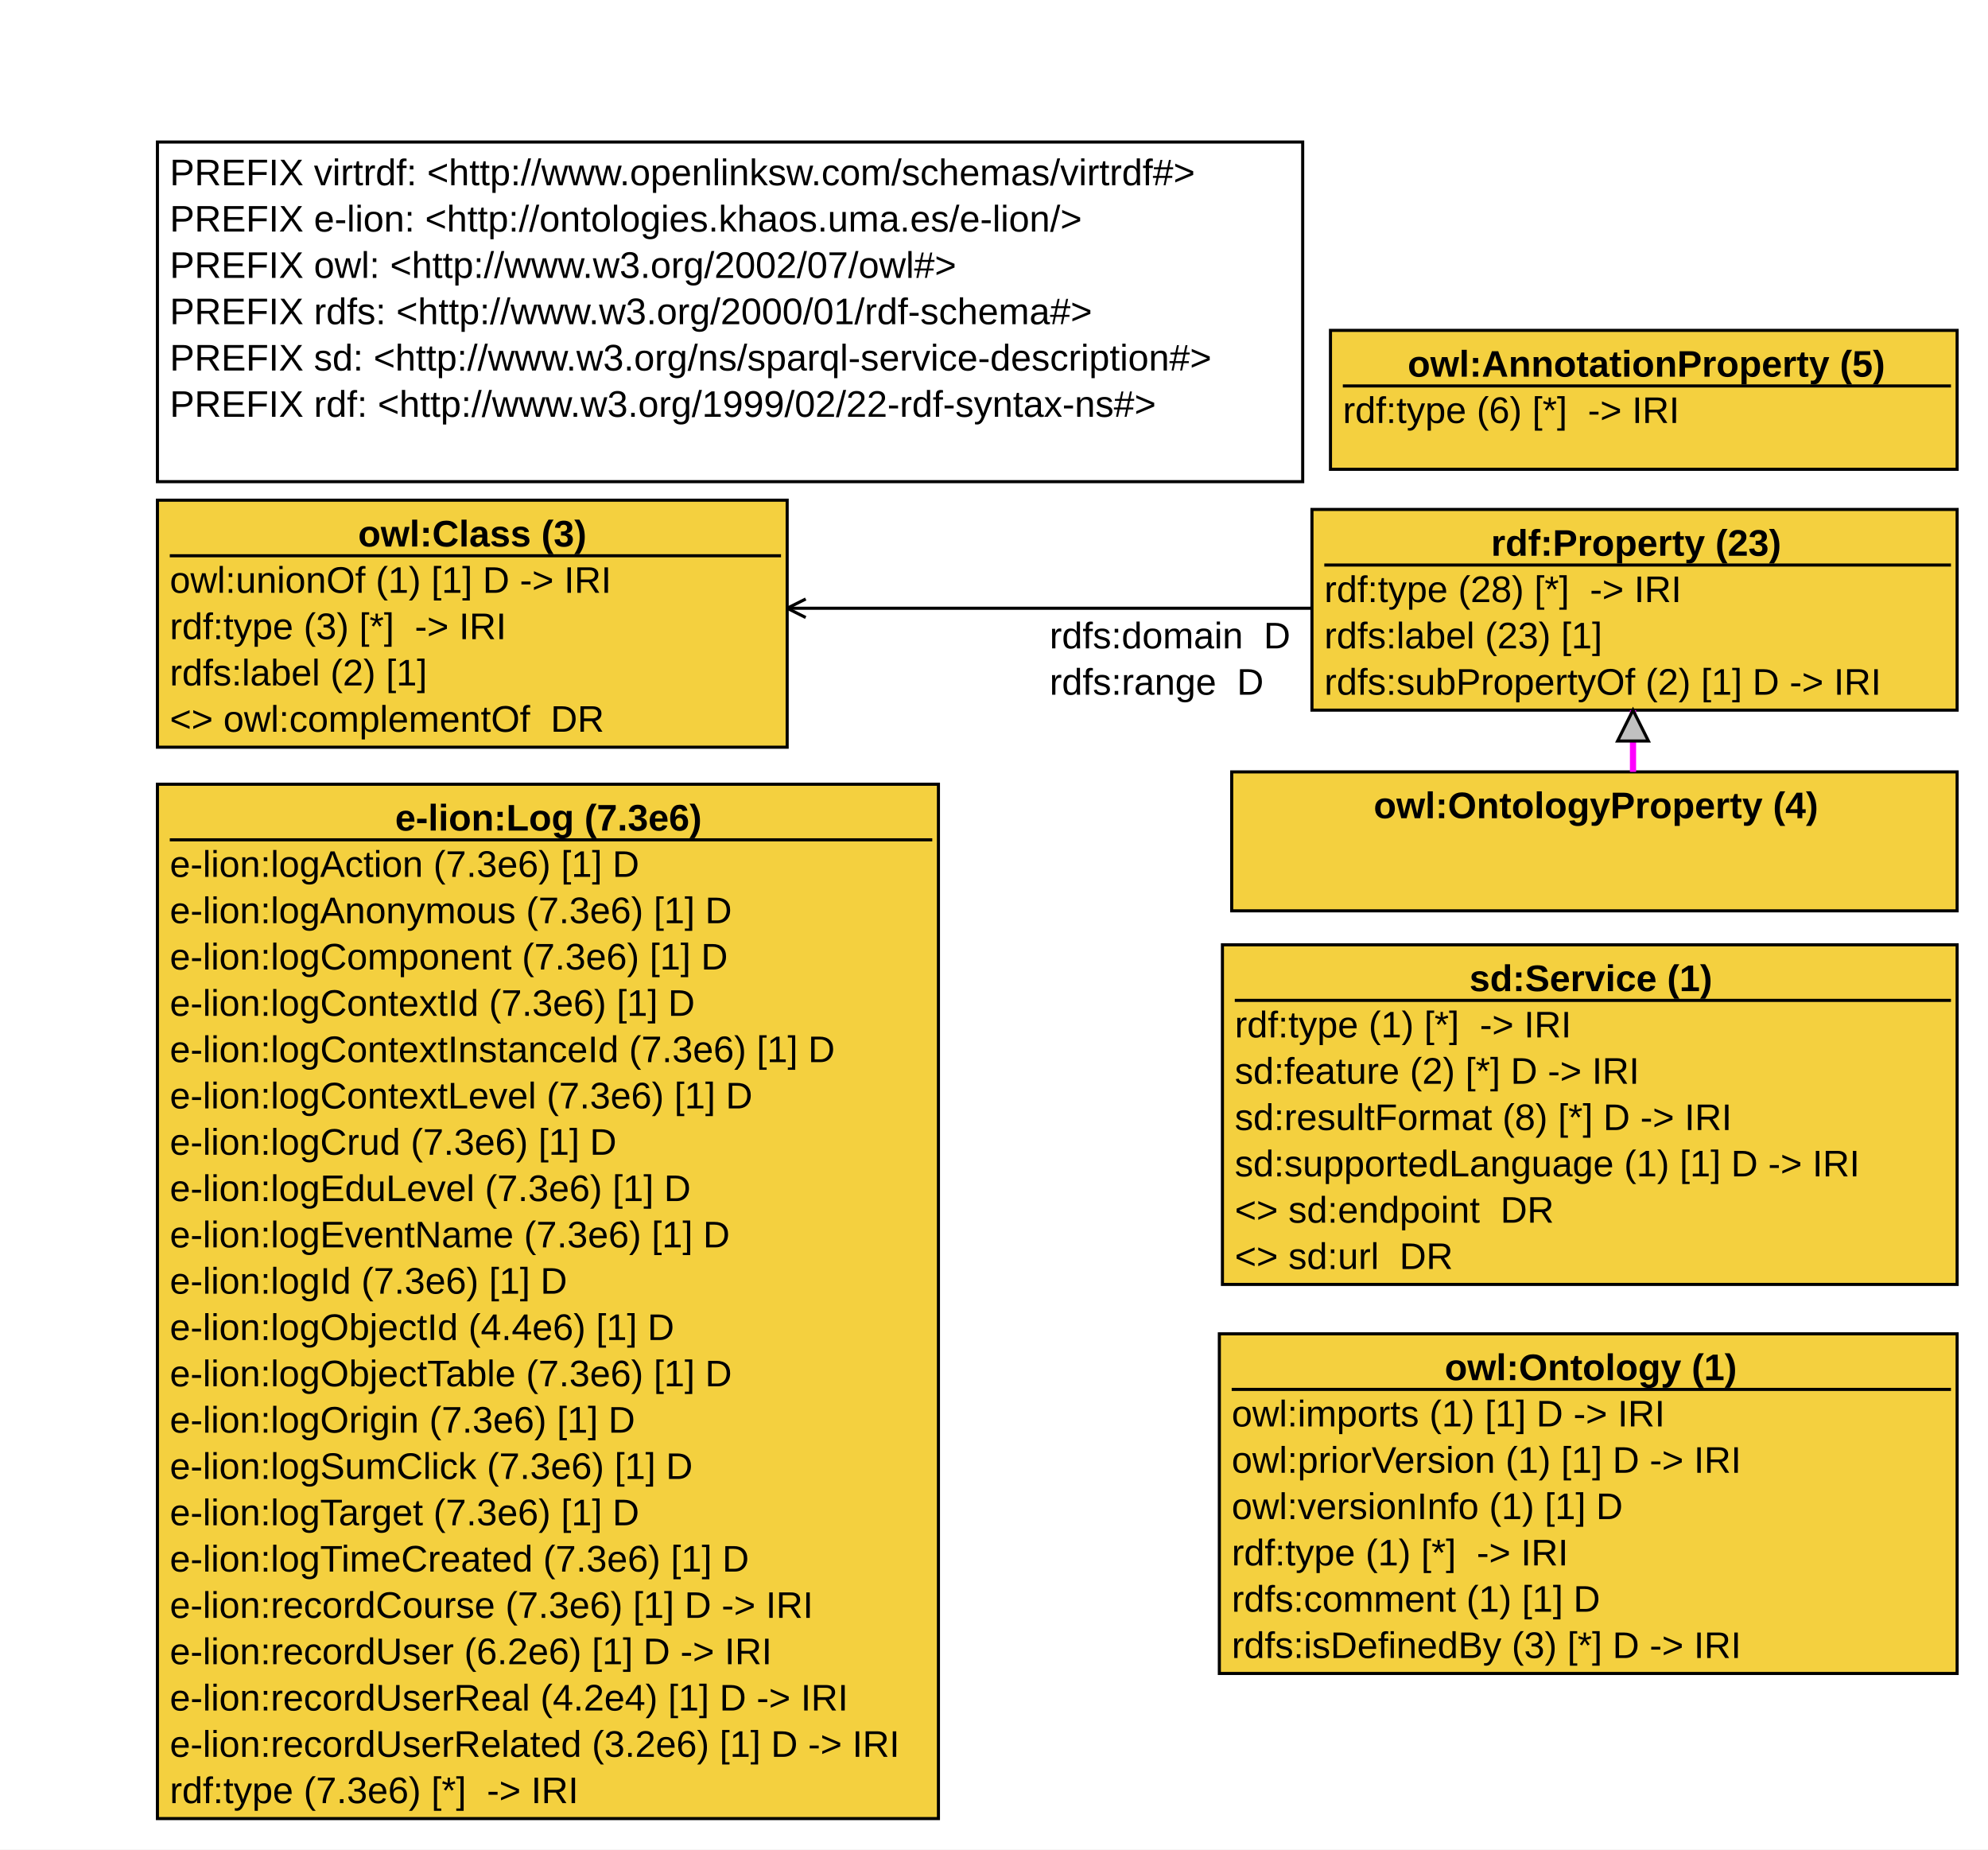
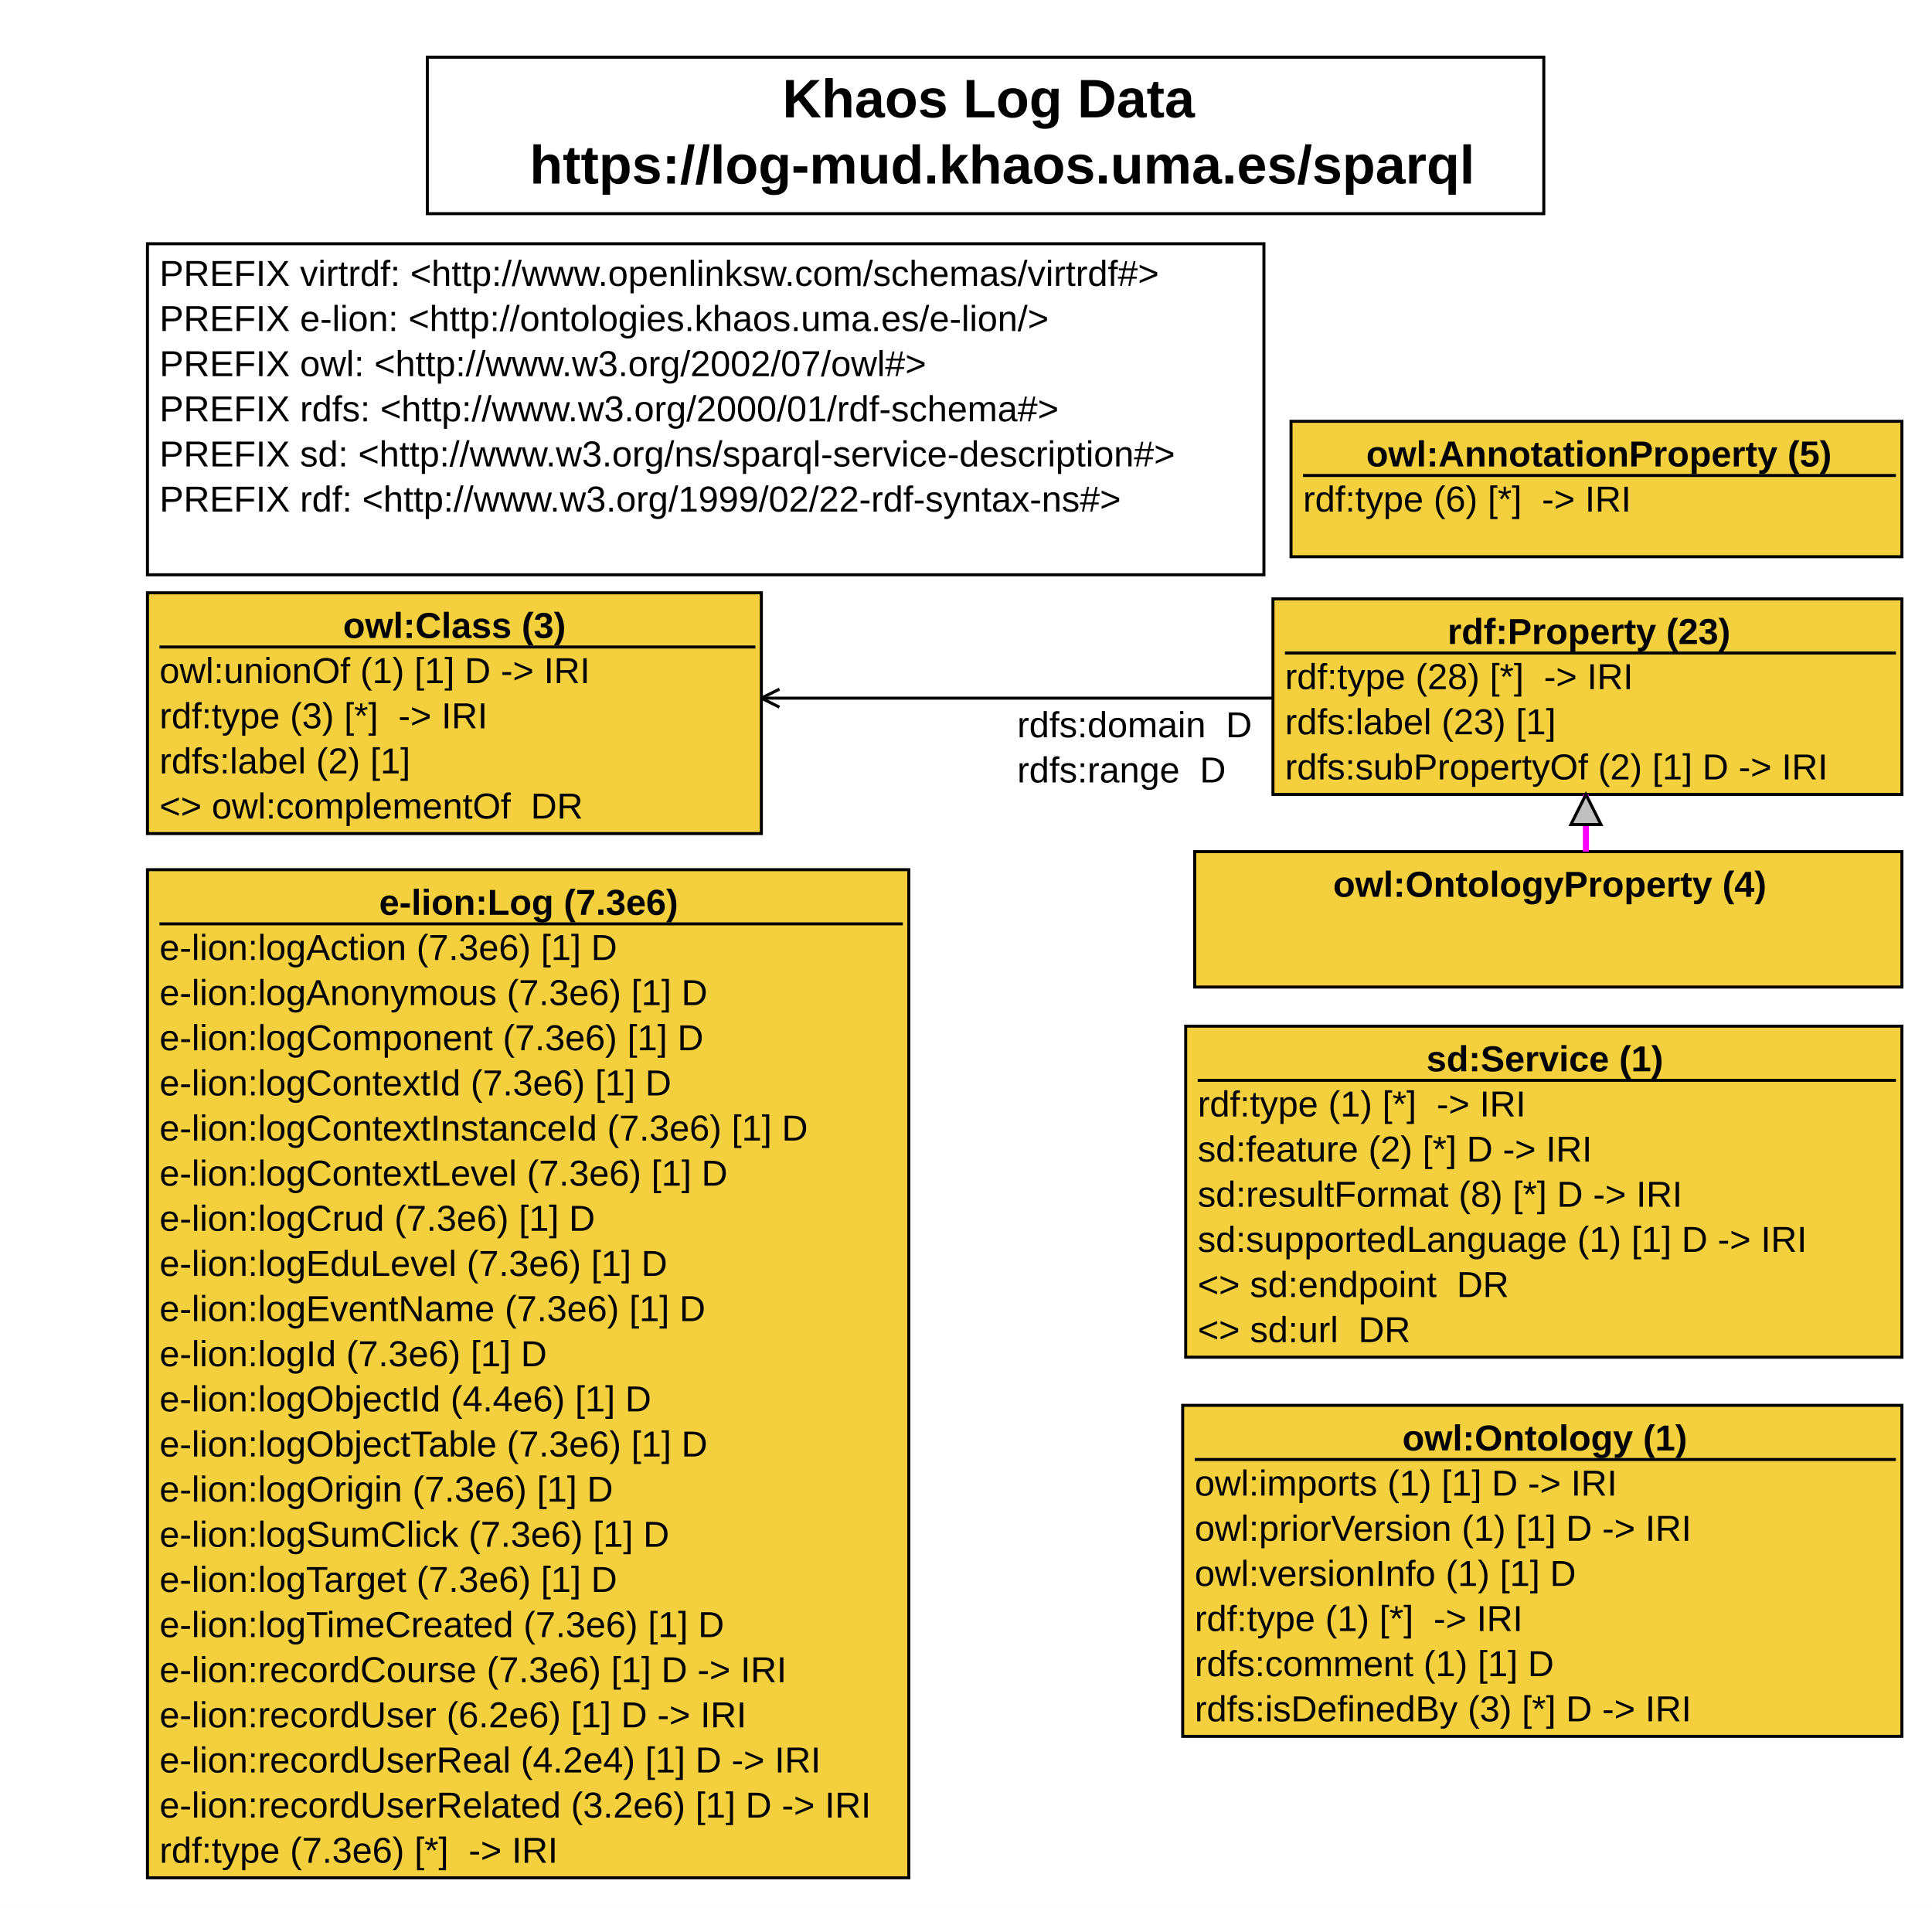
- <svg xmlns="http://www.w3.org/2000/svg" version="1.1" xml:space="preserve" width="644" height="599" viewBox="0 0 644 599">
+ <svg xmlns="http://www.w3.org/2000/svg" version="1.1" xml:space="preserve" width="642" height="634" viewBox="0 0 642 634">
 onmousemove="movetip(evt)" onmouseup="endmove()"&gt;
<rect x="0" y="0" width="100%" height="100%" style="fill:White;" />
  <defs>
    <linearGradient id="activ1" x1="0%" y1="0%" x2="100%" y2="0%">
      <stop offset="0%" style="stop-color:#FFFF00;stop-opacity:1" />
      <stop offset="100%" style="stop-color:#FFFFF0;stop-opacity:1" />
    </linearGradient>
  </defs>
  <g id="2002723940">
-     <polygon points="431,107 634,107 634,152 431,152 " style="fill:#F4D03F; stroke-width:1;stroke:Black;" />
+     <polygon points="429,140 632,140 632,185 429,185 " style="fill:#F4D03F; stroke-width:1;stroke:Black;" />
    <text style="font-family:Arial;font-size:12px;kerning:0;word-spacing:-1px;fill:Black;font-weight:bold;">
-       <tspan x="456" y="122">owl:AnnotationProperty (5)</tspan>
+       <tspan x="454" y="155">owl:AnnotationProperty (5)</tspan>
    </text>
-     <line x1="435" y1="125" x2="632" y2="125" style="stroke-width:1;stroke:Black;" />
+     <line x1="433" y1="158" x2="630" y2="158" style="stroke-width:1;stroke:Black;" />
    <text style="font-family:Arial;font-size:12px;kerning:0;word-spacing:-1px;fill:Black;">
-       <tspan x="435" y="137">rdf:type (6) [*]  -&gt; IRI</tspan>
+       <tspan x="433" y="170">rdf:type (6) [*]  -&gt; IRI</tspan>
    </text>
  </g>
  <g id="2002723951">
-     <polygon points="51,162 255,162 255,242 51,242 " style="fill:#F4D03F; stroke-width:1;stroke:Black;" />
+     <polygon points="49,197 253,197 253,277 49,277 " style="fill:#F4D03F; stroke-width:1;stroke:Black;" />
    <text style="font-family:Arial;font-size:12px;kerning:0;word-spacing:-1px;fill:Black;font-weight:bold;">
-       <tspan x="116" y="177">owl:Class (3)</tspan>
+       <tspan x="114" y="212">owl:Class (3)</tspan>
    </text>
-     <line x1="55" y1="180" x2="253" y2="180" style="stroke-width:1;stroke:Black;" />
+     <line x1="53" y1="215" x2="251" y2="215" style="stroke-width:1;stroke:Black;" />
    <text style="font-family:Arial;font-size:12px;kerning:0;word-spacing:-1px;fill:Black;">
-       <tspan x="55" y="192">owl:unionOf (1) [1] D -&gt; IRI</tspan>
-       <tspan x="55" y="207">rdf:type (3) [*]  -&gt; IRI</tspan>
-       <tspan x="55" y="222">rdfs:label (2) [1] </tspan>
-       <tspan x="55" y="237">&lt;&gt; owl:complementOf  DR</tspan>
+       <tspan x="53" y="227">owl:unionOf (1) [1] D -&gt; IRI</tspan>
+       <tspan x="53" y="242">rdf:type (3) [*]  -&gt; IRI</tspan>
+       <tspan x="53" y="257">rdfs:label (2) [1] </tspan>
+       <tspan x="53" y="272">&lt;&gt; owl:complementOf  DR</tspan>
    </text>
  </g>
  <g id="2002723962">
-     <polygon points="395,432 634,432 634,542 395,542 " style="fill:#F4D03F; stroke-width:1;stroke:Black;" />
+     <polygon points="393,467 632,467 632,577 393,577 " style="fill:#F4D03F; stroke-width:1;stroke:Black;" />
    <text style="font-family:Arial;font-size:12px;kerning:0;word-spacing:-1px;fill:Black;font-weight:bold;">
-       <tspan x="468" y="447">owl:Ontology (1)</tspan>
+       <tspan x="466" y="482">owl:Ontology (1)</tspan>
    </text>
-     <line x1="399" y1="450" x2="632" y2="450" style="stroke-width:1;stroke:Black;" />
+     <line x1="397" y1="485" x2="630" y2="485" style="stroke-width:1;stroke:Black;" />
    <text style="font-family:Arial;font-size:12px;kerning:0;word-spacing:-1px;fill:Black;">
-       <tspan x="399" y="462">owl:imports (1) [1] D -&gt; IRI</tspan>
-       <tspan x="399" y="477">owl:priorVersion (1) [1] D -&gt; IRI</tspan>
-       <tspan x="399" y="492">owl:versionInfo (1) [1] D</tspan>
-       <tspan x="399" y="507">rdf:type (1) [*]  -&gt; IRI</tspan>
-       <tspan x="399" y="522">rdfs:comment (1) [1] D</tspan>
-       <tspan x="399" y="537">rdfs:isDefinedBy (3) [*] D -&gt; IRI</tspan>
+       <tspan x="397" y="497">owl:imports (1) [1] D -&gt; IRI</tspan>
+       <tspan x="397" y="512">owl:priorVersion (1) [1] D -&gt; IRI</tspan>
+       <tspan x="397" y="527">owl:versionInfo (1) [1] D</tspan>
+       <tspan x="397" y="542">rdf:type (1) [*]  -&gt; IRI</tspan>
+       <tspan x="397" y="557">rdfs:comment (1) [1] D</tspan>
+       <tspan x="397" y="572">rdfs:isDefinedBy (3) [*] D -&gt; IRI</tspan>
    </text>
  </g>
  <g id="2002723973">
-     <polygon points="399,250 634,250 634,295 399,295 " style="fill:#F4D03F; stroke-width:1;stroke:Black;" />
+     <polygon points="397,283 632,283 632,328 397,328 " style="fill:#F4D03F; stroke-width:1;stroke:Black;" />
    <text style="font-family:Arial;font-size:12px;kerning:0;word-spacing:-1px;fill:Black;font-weight:bold;">
-       <tspan x="445" y="265">owl:OntologyProperty (4)</tspan>
+       <tspan x="443" y="298">owl:OntologyProperty (4)</tspan>
    </text>
  </g>
  <g id="2002723984">
-     <polygon points="51,254 304,254 304,589 51,589 " style="fill:#F4D03F; stroke-width:1;stroke:Black;" />
+     <polygon points="49,289 302,289 302,624 49,624 " style="fill:#F4D03F; stroke-width:1;stroke:Black;" />
    <text style="font-family:Arial;font-size:12px;kerning:0;word-spacing:-1px;fill:Black;font-weight:bold;">
-       <tspan x="128" y="269">e-lion:Log (7.3e6)</tspan>
+       <tspan x="126" y="304">e-lion:Log (7.3e6)</tspan>
    </text>
-     <line x1="55" y1="272" x2="302" y2="272" style="stroke-width:1;stroke:Black;" />
+     <line x1="53" y1="307" x2="300" y2="307" style="stroke-width:1;stroke:Black;" />
    <text style="font-family:Arial;font-size:12px;kerning:0;word-spacing:-1px;fill:Black;">
-       <tspan x="55" y="284">e-lion:logAction (7.3e6) [1] D</tspan>
-       <tspan x="55" y="299">e-lion:logAnonymous (7.3e6) [1] D</tspan>
-       <tspan x="55" y="314">e-lion:logComponent (7.3e6) [1] D</tspan>
-       <tspan x="55" y="329">e-lion:logContextId (7.3e6) [1] D</tspan>
-       <tspan x="55" y="344">e-lion:logContextInstanceId (7.3e6) [1] D</tspan>
-       <tspan x="55" y="359">e-lion:logContextLevel (7.3e6) [1] D</tspan>
-       <tspan x="55" y="374">e-lion:logCrud (7.3e6) [1] D</tspan>
-       <tspan x="55" y="389">e-lion:logEduLevel (7.3e6) [1] D</tspan>
-       <tspan x="55" y="404">e-lion:logEventName (7.3e6) [1] D</tspan>
-       <tspan x="55" y="419">e-lion:logId (7.3e6) [1] D</tspan>
-       <tspan x="55" y="434">e-lion:logObjectId (4.4e6) [1] D</tspan>
-       <tspan x="55" y="449">e-lion:logObjectTable (7.3e6) [1] D</tspan>
-       <tspan x="55" y="464">e-lion:logOrigin (7.3e6) [1] D</tspan>
-       <tspan x="55" y="479">e-lion:logSumClick (7.3e6) [1] D</tspan>
-       <tspan x="55" y="494">e-lion:logTarget (7.3e6) [1] D</tspan>
-       <tspan x="55" y="509">e-lion:logTimeCreated (7.3e6) [1] D</tspan>
-       <tspan x="55" y="524">e-lion:recordCourse (7.3e6) [1] D -&gt; IRI</tspan>
-       <tspan x="55" y="539">e-lion:recordUser (6.2e6) [1] D -&gt; IRI</tspan>
-       <tspan x="55" y="554">e-lion:recordUserReal (4.2e4) [1] D -&gt; IRI</tspan>
-       <tspan x="55" y="569">e-lion:recordUserRelated (3.2e6) [1] D -&gt; IRI</tspan>
-       <tspan x="55" y="584">rdf:type (7.3e6) [*]  -&gt; IRI</tspan>
+       <tspan x="53" y="319">e-lion:logAction (7.3e6) [1] D</tspan>
+       <tspan x="53" y="334">e-lion:logAnonymous (7.3e6) [1] D</tspan>
+       <tspan x="53" y="349">e-lion:logComponent (7.3e6) [1] D</tspan>
+       <tspan x="53" y="364">e-lion:logContextId (7.3e6) [1] D</tspan>
+       <tspan x="53" y="379">e-lion:logContextInstanceId (7.3e6) [1] D</tspan>
+       <tspan x="53" y="394">e-lion:logContextLevel (7.3e6) [1] D</tspan>
+       <tspan x="53" y="409">e-lion:logCrud (7.3e6) [1] D</tspan>
+       <tspan x="53" y="424">e-lion:logEduLevel (7.3e6) [1] D</tspan>
+       <tspan x="53" y="439">e-lion:logEventName (7.3e6) [1] D</tspan>
+       <tspan x="53" y="454">e-lion:logId (7.3e6) [1] D</tspan>
+       <tspan x="53" y="469">e-lion:logObjectId (4.4e6) [1] D</tspan>
+       <tspan x="53" y="484">e-lion:logObjectTable (7.3e6) [1] D</tspan>
+       <tspan x="53" y="499">e-lion:logOrigin (7.3e6) [1] D</tspan>
+       <tspan x="53" y="514">e-lion:logSumClick (7.3e6) [1] D</tspan>
+       <tspan x="53" y="529">e-lion:logTarget (7.3e6) [1] D</tspan>
+       <tspan x="53" y="544">e-lion:logTimeCreated (7.3e6) [1] D</tspan>
+       <tspan x="53" y="559">e-lion:recordCourse (7.3e6) [1] D -&gt; IRI</tspan>
+       <tspan x="53" y="574">e-lion:recordUser (6.2e6) [1] D -&gt; IRI</tspan>
+       <tspan x="53" y="589">e-lion:recordUserReal (4.2e4) [1] D -&gt; IRI</tspan>
+       <tspan x="53" y="604">e-lion:recordUserRelated (3.2e6) [1] D -&gt; IRI</tspan>
+       <tspan x="53" y="619">rdf:type (7.3e6) [*]  -&gt; IRI</tspan>
    </text>
  </g>
  <g id="2002723995">
-     <polygon points="51,46 422,46 422,156 51,156 " style="fill:White; stroke-width:1;stroke:Black;" />
+     <polygon points="49,81 420,81 420,191 49,191 " style="fill:White; stroke-width:1;stroke:Black;" />
    <text style="font-family:Arial;font-size:12px;kerning:0;word-spacing:-1px;fill:Black;">
-       <tspan x="55" y="60">PREFIX virtrdf: &lt;http://www.openlinksw.com/schemas/virtrdf#&gt;</tspan>
-       <tspan x="55" y="75">PREFIX e-lion: &lt;http://ontologies.khaos.uma.es/e-lion/&gt;</tspan>
-       <tspan x="55" y="90">PREFIX owl: &lt;http://www.w3.org/2002/07/owl#&gt;</tspan>
-       <tspan x="55" y="105">PREFIX rdfs: &lt;http://www.w3.org/2000/01/rdf-schema#&gt;</tspan>
-       <tspan x="55" y="120">PREFIX sd: &lt;http://www.w3.org/ns/sparql-service-description#&gt;</tspan>
-       <tspan x="55" y="135">PREFIX rdf: &lt;http://www.w3.org/1999/02/22-rdf-syntax-ns#&gt;</tspan>
+       <tspan x="53" y="95">PREFIX virtrdf: &lt;http://www.openlinksw.com/schemas/virtrdf#&gt;</tspan>
+       <tspan x="53" y="110">PREFIX e-lion: &lt;http://ontologies.khaos.uma.es/e-lion/&gt;</tspan>
+       <tspan x="53" y="125">PREFIX owl: &lt;http://www.w3.org/2002/07/owl#&gt;</tspan>
+       <tspan x="53" y="140">PREFIX rdfs: &lt;http://www.w3.org/2000/01/rdf-schema#&gt;</tspan>
+       <tspan x="53" y="155">PREFIX sd: &lt;http://www.w3.org/ns/sparql-service-description#&gt;</tspan>
+       <tspan x="53" y="170">PREFIX rdf: &lt;http://www.w3.org/1999/02/22-rdf-syntax-ns#&gt;</tspan>
    </text>
  </g>
  <g id="2002724006">
-     <polygon points="425,165 634,165 634,230 425,230 " style="fill:#F4D03F; stroke-width:1;stroke:Black;" />
+     <polygon points="423,199 632,199 632,264 423,264 " style="fill:#F4D03F; stroke-width:1;stroke:Black;" />
    <text style="font-family:Arial;font-size:12px;kerning:0;word-spacing:-1px;fill:Black;font-weight:bold;">
-       <tspan x="483" y="180">rdf:Property (23)</tspan>
+       <tspan x="481" y="214">rdf:Property (23)</tspan>
    </text>
-     <line x1="429" y1="183" x2="632" y2="183" style="stroke-width:1;stroke:Black;" />
+     <line x1="427" y1="217" x2="630" y2="217" style="stroke-width:1;stroke:Black;" />
    <text style="font-family:Arial;font-size:12px;kerning:0;word-spacing:-1px;fill:Black;">
-       <tspan x="429" y="195">rdf:type (28) [*]  -&gt; IRI</tspan>
-       <tspan x="429" y="210">rdfs:label (23) [1] </tspan>
-       <tspan x="429" y="225">rdfs:subPropertyOf (2) [1] D -&gt; IRI</tspan>
+       <tspan x="427" y="229">rdf:type (28) [*]  -&gt; IRI</tspan>
+       <tspan x="427" y="244">rdfs:label (23) [1] </tspan>
+       <tspan x="427" y="259">rdfs:subPropertyOf (2) [1] D -&gt; IRI</tspan>
    </text>
  </g>
  <g id="2002724017">
-     <polygon points="396,306 634,306 634,416 396,416 " style="fill:#F4D03F; stroke-width:1;stroke:Black;" />
+     <polygon points="394,341 632,341 632,451 394,451 " style="fill:#F4D03F; stroke-width:1;stroke:Black;" />
    <text style="font-family:Arial;font-size:12px;kerning:0;word-spacing:-1px;fill:Black;font-weight:bold;">
-       <tspan x="476" y="321">sd:Service (1)</tspan>
+       <tspan x="474" y="356">sd:Service (1)</tspan>
    </text>
-     <line x1="400" y1="324" x2="632" y2="324" style="stroke-width:1;stroke:Black;" />
+     <line x1="398" y1="359" x2="630" y2="359" style="stroke-width:1;stroke:Black;" />
    <text style="font-family:Arial;font-size:12px;kerning:0;word-spacing:-1px;fill:Black;">
-       <tspan x="400" y="336">rdf:type (1) [*]  -&gt; IRI</tspan>
-       <tspan x="400" y="351">sd:feature (2) [*] D -&gt; IRI</tspan>
-       <tspan x="400" y="366">sd:resultFormat (8) [*] D -&gt; IRI</tspan>
-       <tspan x="400" y="381">sd:supportedLanguage (1) [1] D -&gt; IRI</tspan>
-       <tspan x="400" y="396">&lt;&gt; sd:endpoint  DR</tspan>
-       <tspan x="400" y="411">&lt;&gt; sd:url  DR</tspan>
+       <tspan x="398" y="371">rdf:type (1) [*]  -&gt; IRI</tspan>
+       <tspan x="398" y="386">sd:feature (2) [*] D -&gt; IRI</tspan>
+       <tspan x="398" y="401">sd:resultFormat (8) [*] D -&gt; IRI</tspan>
+       <tspan x="398" y="416">sd:supportedLanguage (1) [1] D -&gt; IRI</tspan>
+       <tspan x="398" y="431">&lt;&gt; sd:endpoint  DR</tspan>
+       <tspan x="398" y="446">&lt;&gt; sd:url  DR</tspan>
+     </text>
+   </g>
+   <g id="2002795888">
+     <polygon points="142,19 513,19 513,71 142,71 " style="fill:none; stroke-width:1;stroke:Black;" />
+     <text style="font-family:Arial;font-size:18px;kerning:0;word-spacing:-1px;fill:Black;font-weight:bold;">
+       <tspan x="260" y="39">Khaos Log Data</tspan>
+       <tspan x="176" y="61">https://log-mud.khaos.uma.es/sparql</tspan>
    </text>
  </g>
  <g id="2002723933">
-     <path d="M425,197 L255,197 " style="fill:none;stroke-width:1;stroke:Black;" />
-     <line x1="261" y1="194" x2="255" y2="197" style="stroke-width:1;stroke:Black;" />
-     <line x1="261" y1="200" x2="255" y2="197" style="stroke-width:1;stroke:Black;" />
+     <path d="M423,232 L253,232 " style="fill:none;stroke-width:1;stroke:Black;" />
+     <line x1="259" y1="229" x2="253" y2="232" style="stroke-width:1;stroke:Black;" />
+     <line x1="259" y1="235" x2="253" y2="232" style="stroke-width:1;stroke:Black;" />
    <text style="font-family:Arial;font-size:12px;kerning:0;word-spacing:-1px;fill:Black;">
-       <tspan x="340" y="210">rdfs:domain  D</tspan>
-       <tspan x="340" y="225">rdfs:range  D</tspan>
+       <tspan x="338" y="245">rdfs:domain  D</tspan>
+       <tspan x="338" y="260">rdfs:range  D</tspan>
    </text>
  </g>
  <g id="2002723938">
-     <path d="M529,230 L529,250 " style="fill:none;stroke-width:2;stroke:Fuchsia;" />
-     <polygon points="534,240 529,230 524,240 " style="fill:Silver;stroke-width:1;stroke:Black;" />
+     <path d="M527,264 L527,283 " style="fill:none;stroke-width:2;stroke:Fuchsia;" />
+     <polygon points="532,274 527,264 522,274 " style="fill:Silver;stroke-width:1;stroke:Black;" />
    <text style="font-family:Arial;font-size:12px;kerning:0;word-spacing:-1px;fill:Black;">
-       <tspan x="531" y="245"> </tspan>
+       <tspan x="529" y="279"> </tspan>
    </text>
  </g>
</svg>
